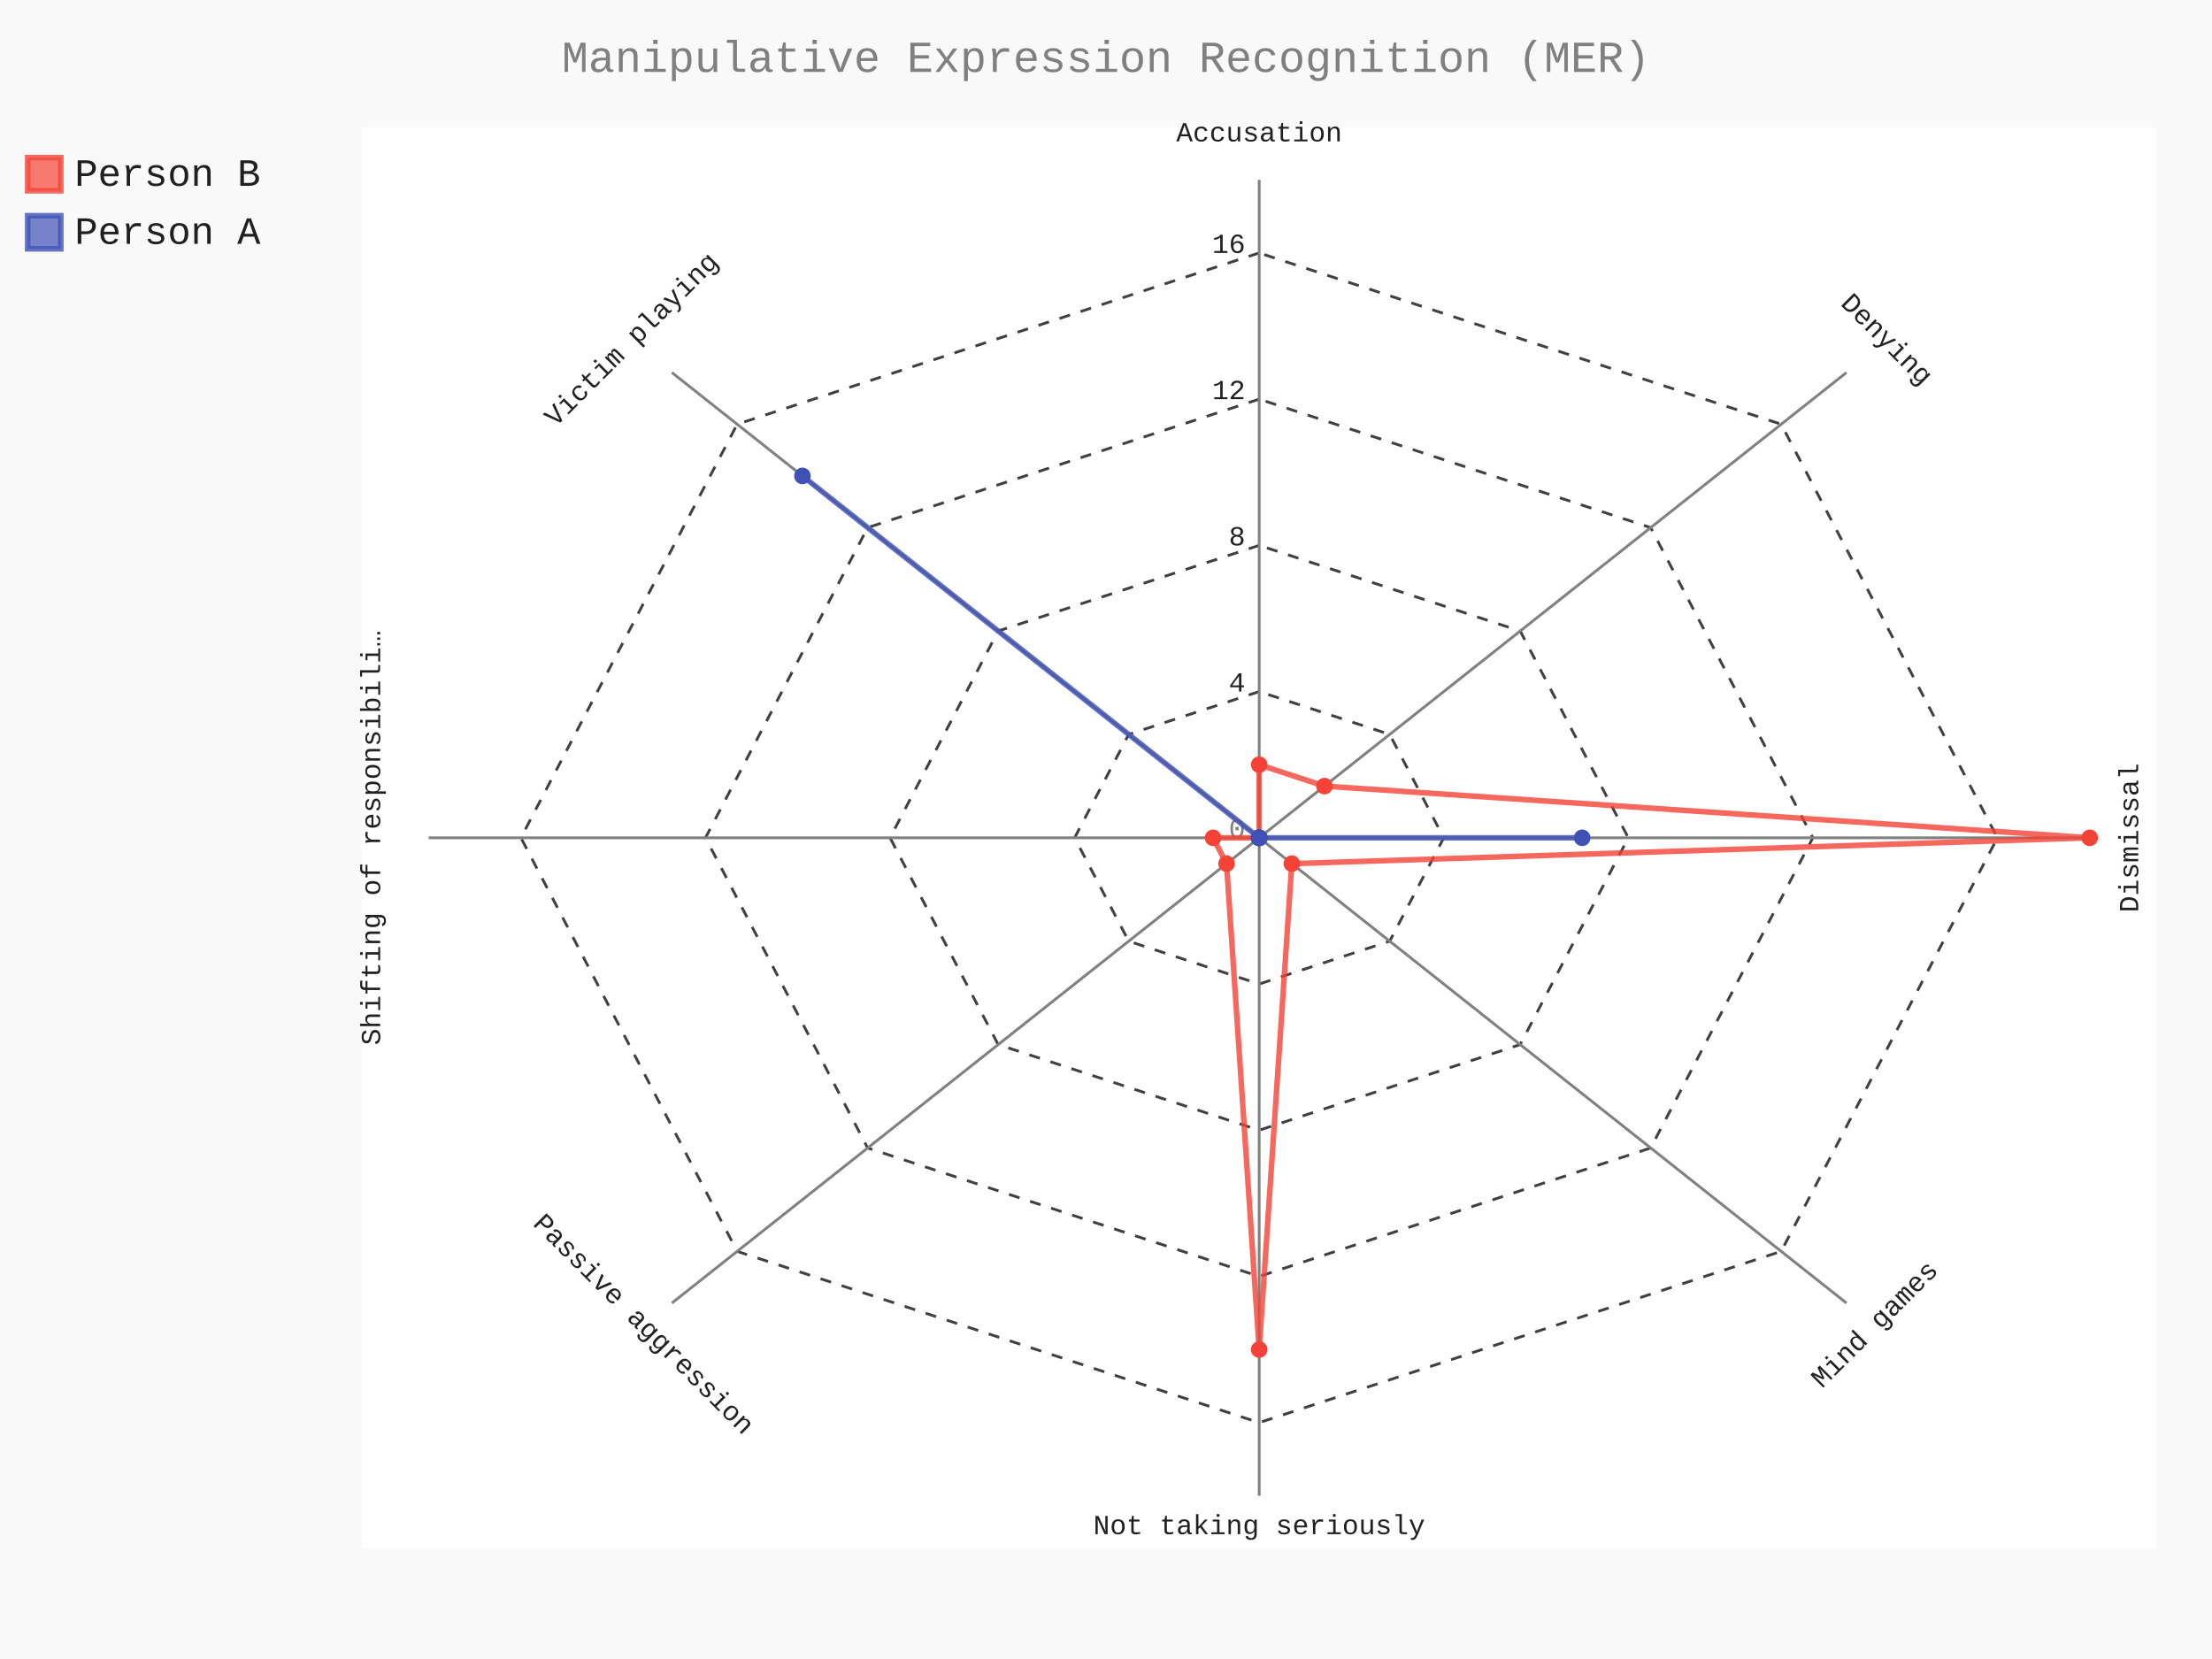
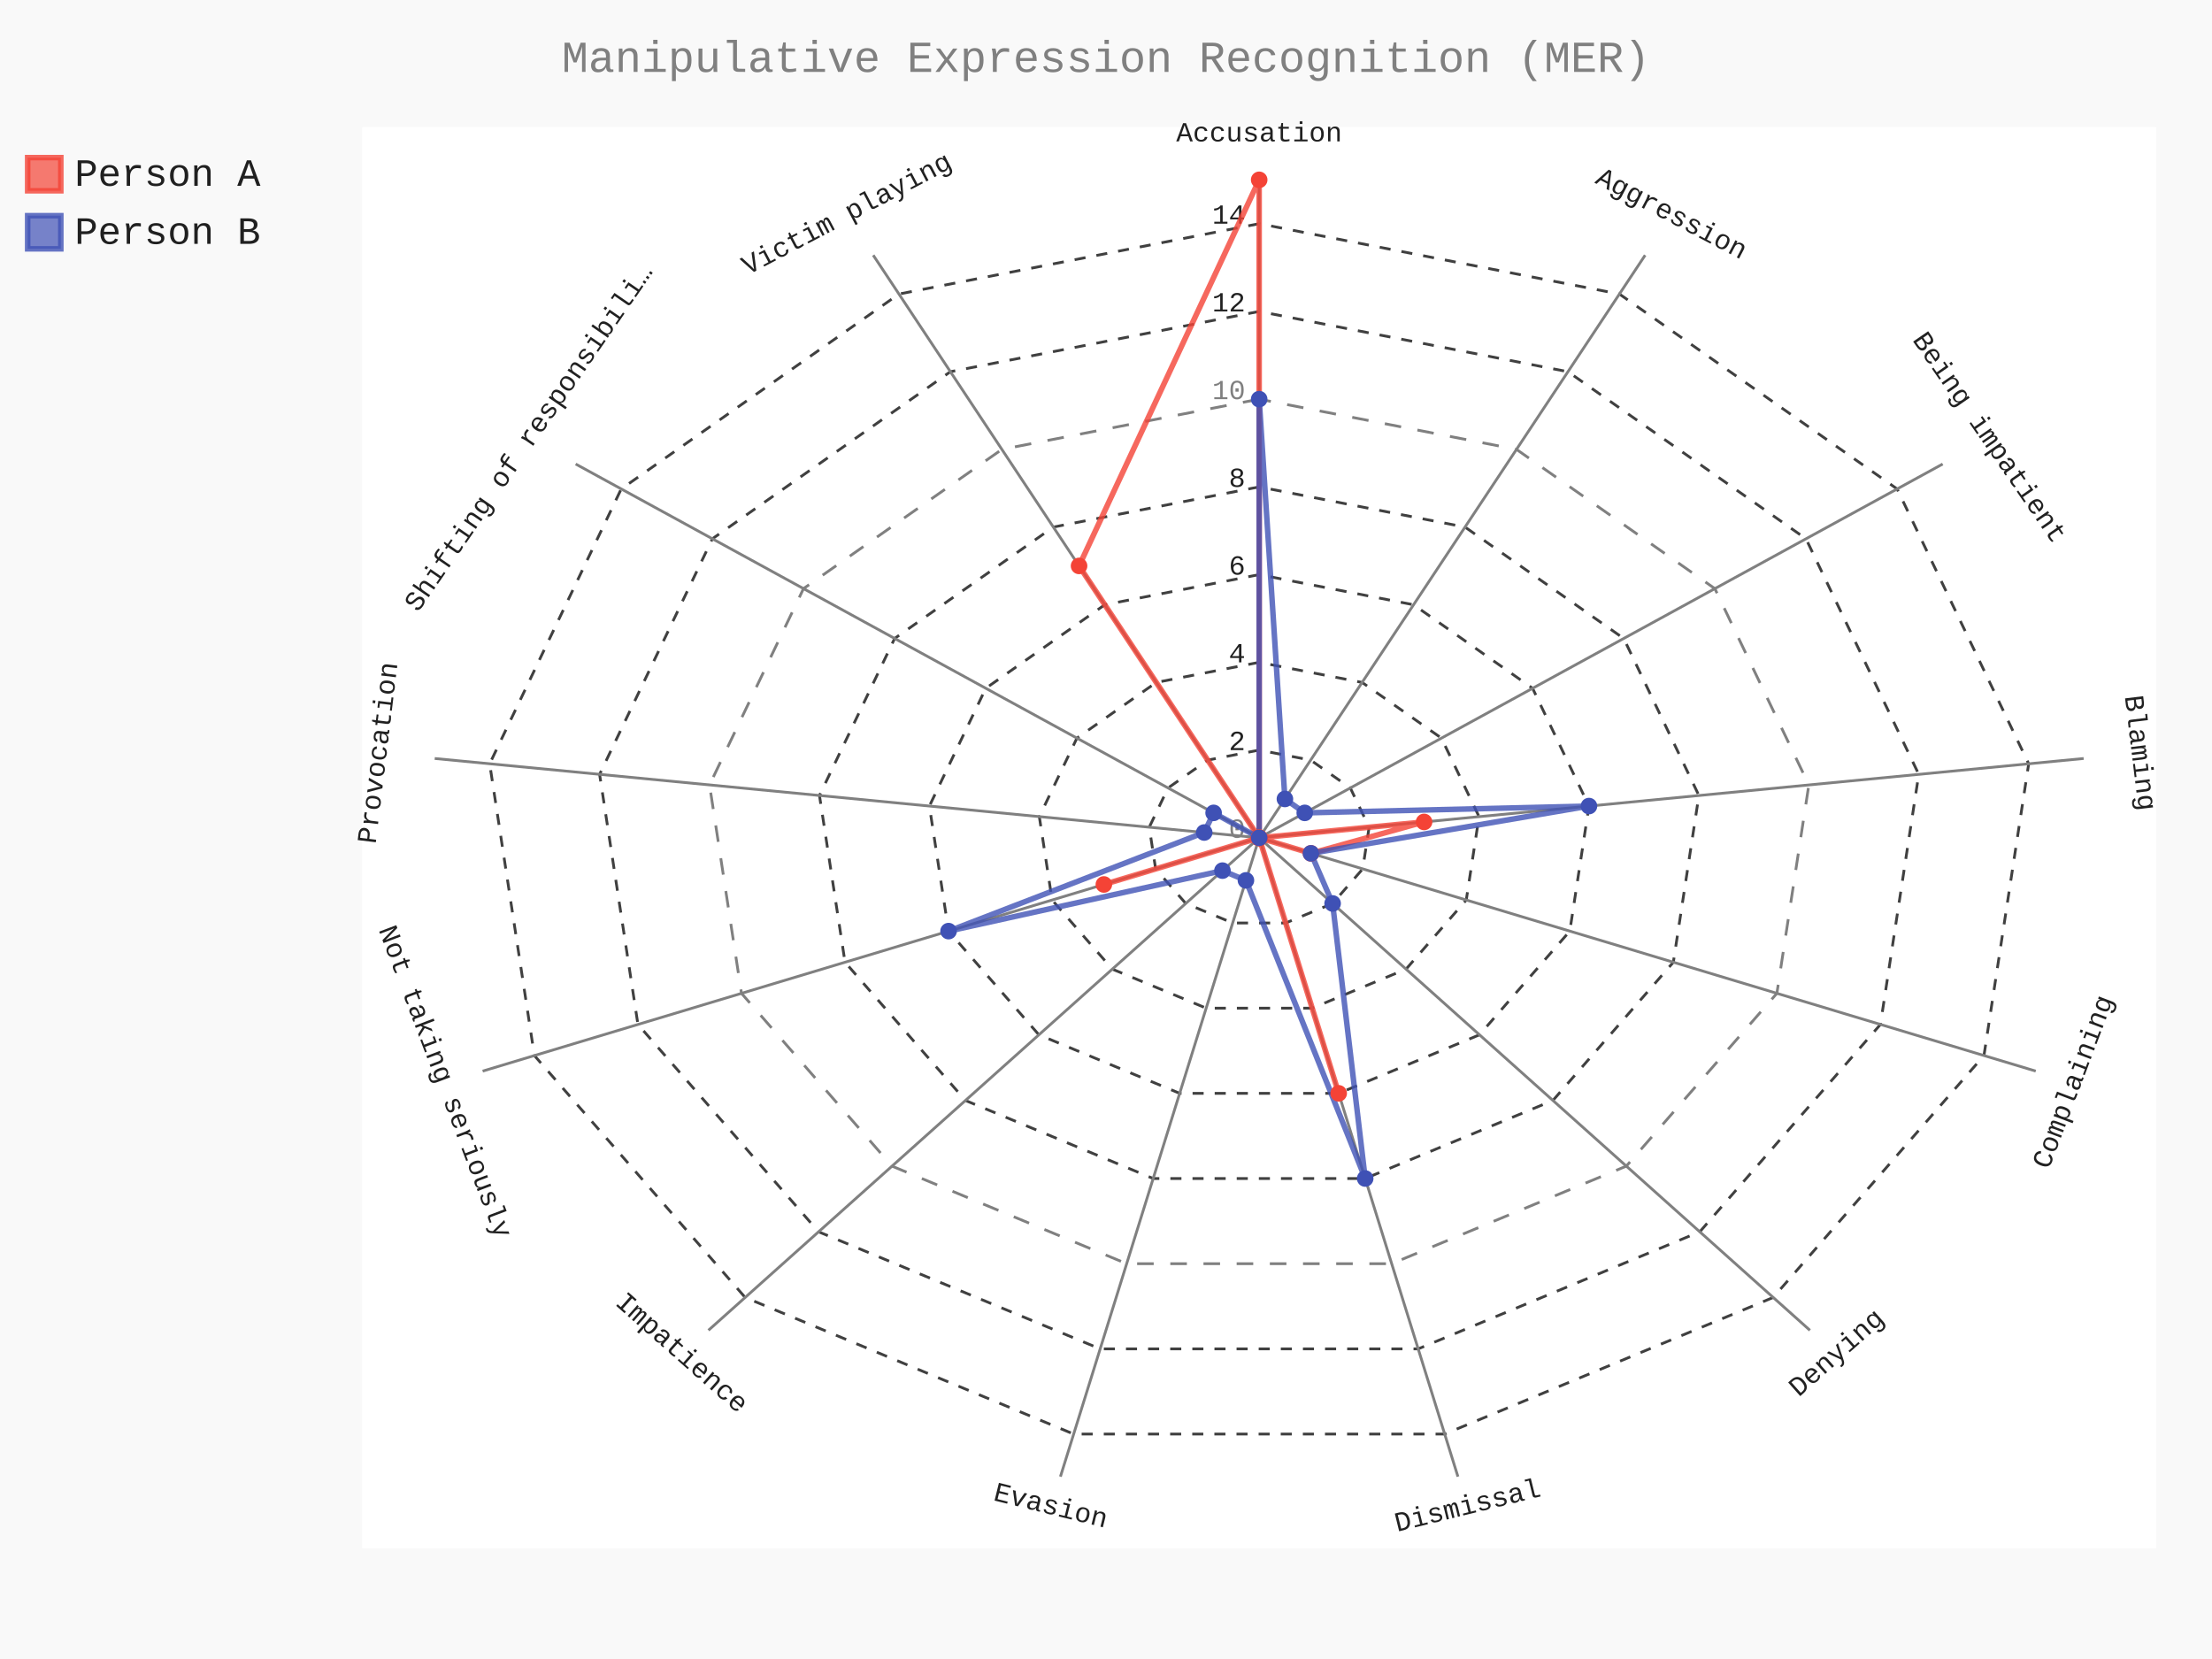
- <svg xmlns="http://www.w3.org/2000/svg" id="chart-f89dfa0d-d005-4cfb-ae1a-8788b0f1e0af" class="pygal-chart" viewBox="0 0 800 600">
+ <svg xmlns="http://www.w3.org/2000/svg" id="chart-f2b8283c-3087-4cf8-a509-25e0adab82b8" class="pygal-chart" viewBox="0 0 800 600">
  <defs>
-     <style type="text/css">#chart-f89dfa0d-d005-4cfb-ae1a-8788b0f1e0af{-webkit-user-select:none;-webkit-font-smoothing:antialiased;font-family:Consolas,"Liberation Mono",Menlo,Courier,monospace}#chart-f89dfa0d-d005-4cfb-ae1a-8788b0f1e0af .title{font-family:Consolas,"Liberation Mono",Menlo,Courier,monospace;font-size:16px}#chart-f89dfa0d-d005-4cfb-ae1a-8788b0f1e0af .legends .legend text{font-family:Consolas,"Liberation Mono",Menlo,Courier,monospace;font-size:14px}#chart-f89dfa0d-d005-4cfb-ae1a-8788b0f1e0af .axis text{font-family:Consolas,"Liberation Mono",Menlo,Courier,monospace;font-size:10px}#chart-f89dfa0d-d005-4cfb-ae1a-8788b0f1e0af .axis text.major{font-family:Consolas,"Liberation Mono",Menlo,Courier,monospace;font-size:10px}#chart-f89dfa0d-d005-4cfb-ae1a-8788b0f1e0af .text-overlay text.value{font-family:Consolas,"Liberation Mono",Menlo,Courier,monospace;font-size:16px}#chart-f89dfa0d-d005-4cfb-ae1a-8788b0f1e0af .text-overlay text.label{font-family:Consolas,"Liberation Mono",Menlo,Courier,monospace;font-size:10px}#chart-f89dfa0d-d005-4cfb-ae1a-8788b0f1e0af .tooltip{font-family:Consolas,"Liberation Mono",Menlo,Courier,monospace;font-size:14px}#chart-f89dfa0d-d005-4cfb-ae1a-8788b0f1e0af text.no_data{font-family:Consolas,"Liberation Mono",Menlo,Courier,monospace;font-size:64px}
- #chart-f89dfa0d-d005-4cfb-ae1a-8788b0f1e0af{background-color:rgba(249,249,249,1)}#chart-f89dfa0d-d005-4cfb-ae1a-8788b0f1e0af path,#chart-f89dfa0d-d005-4cfb-ae1a-8788b0f1e0af line,#chart-f89dfa0d-d005-4cfb-ae1a-8788b0f1e0af rect,#chart-f89dfa0d-d005-4cfb-ae1a-8788b0f1e0af circle{-webkit-transition:150ms;-moz-transition:150ms;transition:150ms}#chart-f89dfa0d-d005-4cfb-ae1a-8788b0f1e0af .graph &gt; .background{fill:rgba(249,249,249,1)}#chart-f89dfa0d-d005-4cfb-ae1a-8788b0f1e0af .plot &gt; .background{fill:rgba(255,255,255,1)}#chart-f89dfa0d-d005-4cfb-ae1a-8788b0f1e0af .graph{fill:rgba(0,0,0,.87)}#chart-f89dfa0d-d005-4cfb-ae1a-8788b0f1e0af text.no_data{fill:rgba(128,128,128,1)}#chart-f89dfa0d-d005-4cfb-ae1a-8788b0f1e0af .title{fill:rgba(128,128,128,1)}#chart-f89dfa0d-d005-4cfb-ae1a-8788b0f1e0af .legends .legend text{fill:rgba(0,0,0,.87)}#chart-f89dfa0d-d005-4cfb-ae1a-8788b0f1e0af .legends .legend:hover text{fill:rgba(128,128,128,1)}#chart-f89dfa0d-d005-4cfb-ae1a-8788b0f1e0af .axis .line{stroke:rgba(128,128,128,1)}#chart-f89dfa0d-d005-4cfb-ae1a-8788b0f1e0af .axis .guide.line{stroke:rgba(0,0,0,.54)}#chart-f89dfa0d-d005-4cfb-ae1a-8788b0f1e0af .axis .major.line{stroke:rgba(0,0,0,.87)}#chart-f89dfa0d-d005-4cfb-ae1a-8788b0f1e0af .axis text.major{fill:rgba(128,128,128,1)}#chart-f89dfa0d-d005-4cfb-ae1a-8788b0f1e0af .axis.y .guides:hover .guide.line,#chart-f89dfa0d-d005-4cfb-ae1a-8788b0f1e0af .line-graph .axis.x .guides:hover .guide.line,#chart-f89dfa0d-d005-4cfb-ae1a-8788b0f1e0af .stackedline-graph .axis.x .guides:hover .guide.line,#chart-f89dfa0d-d005-4cfb-ae1a-8788b0f1e0af .xy-graph .axis.x .guides:hover .guide.line{stroke:rgba(128,128,128,1)}#chart-f89dfa0d-d005-4cfb-ae1a-8788b0f1e0af .axis .guides:hover text{fill:rgba(128,128,128,1)}#chart-f89dfa0d-d005-4cfb-ae1a-8788b0f1e0af .reactive{fill-opacity:.7;stroke-opacity:.8;stroke-width:2}#chart-f89dfa0d-d005-4cfb-ae1a-8788b0f1e0af .ci{stroke:rgba(0,0,0,.87)}#chart-f89dfa0d-d005-4cfb-ae1a-8788b0f1e0af .reactive.active,#chart-f89dfa0d-d005-4cfb-ae1a-8788b0f1e0af .active .reactive{fill-opacity:.8;stroke-opacity:.9;stroke-width:4}#chart-f89dfa0d-d005-4cfb-ae1a-8788b0f1e0af .ci .reactive.active{stroke-width:1.5}#chart-f89dfa0d-d005-4cfb-ae1a-8788b0f1e0af .series text{fill:rgba(128,128,128,1)}#chart-f89dfa0d-d005-4cfb-ae1a-8788b0f1e0af .tooltip rect{fill:rgba(255,255,255,1);stroke:rgba(128,128,128,1);-webkit-transition:opacity 150ms;-moz-transition:opacity 150ms;transition:opacity 150ms}#chart-f89dfa0d-d005-4cfb-ae1a-8788b0f1e0af .tooltip .label{fill:rgba(0,0,0,.87)}#chart-f89dfa0d-d005-4cfb-ae1a-8788b0f1e0af .tooltip .label{fill:rgba(0,0,0,.87)}#chart-f89dfa0d-d005-4cfb-ae1a-8788b0f1e0af .tooltip .legend{font-size:.8em;fill:rgba(0,0,0,.54)}#chart-f89dfa0d-d005-4cfb-ae1a-8788b0f1e0af .tooltip .x_label{font-size:.6em;fill:rgba(128,128,128,1)}#chart-f89dfa0d-d005-4cfb-ae1a-8788b0f1e0af .tooltip .xlink{font-size:.5em;text-decoration:underline}#chart-f89dfa0d-d005-4cfb-ae1a-8788b0f1e0af .tooltip .value{font-size:1.5em}#chart-f89dfa0d-d005-4cfb-ae1a-8788b0f1e0af .bound{font-size:.5em}#chart-f89dfa0d-d005-4cfb-ae1a-8788b0f1e0af .max-value{font-size:.75em;fill:rgba(0,0,0,.54)}#chart-f89dfa0d-d005-4cfb-ae1a-8788b0f1e0af .map-element{fill:rgba(255,255,255,1);stroke:rgba(0,0,0,.54) !important}#chart-f89dfa0d-d005-4cfb-ae1a-8788b0f1e0af .map-element .reactive{fill-opacity:inherit;stroke-opacity:inherit}#chart-f89dfa0d-d005-4cfb-ae1a-8788b0f1e0af .color-0,#chart-f89dfa0d-d005-4cfb-ae1a-8788b0f1e0af .color-0 a:visited{stroke:#F44336;fill:#F44336}#chart-f89dfa0d-d005-4cfb-ae1a-8788b0f1e0af .color-1,#chart-f89dfa0d-d005-4cfb-ae1a-8788b0f1e0af .color-1 a:visited{stroke:#3F51B5;fill:#3F51B5}#chart-f89dfa0d-d005-4cfb-ae1a-8788b0f1e0af .text-overlay .color-0 text{fill:black}#chart-f89dfa0d-d005-4cfb-ae1a-8788b0f1e0af .text-overlay .color-1 text{fill:black}
- #chart-f89dfa0d-d005-4cfb-ae1a-8788b0f1e0af text.no_data{text-anchor:middle}#chart-f89dfa0d-d005-4cfb-ae1a-8788b0f1e0af .guide.line{fill:none}#chart-f89dfa0d-d005-4cfb-ae1a-8788b0f1e0af .centered{text-anchor:middle}#chart-f89dfa0d-d005-4cfb-ae1a-8788b0f1e0af .title{text-anchor:middle}#chart-f89dfa0d-d005-4cfb-ae1a-8788b0f1e0af .legends .legend text{fill-opacity:1}#chart-f89dfa0d-d005-4cfb-ae1a-8788b0f1e0af .axis.x text{text-anchor:middle}#chart-f89dfa0d-d005-4cfb-ae1a-8788b0f1e0af .axis.x:not(.web) text[transform]{text-anchor:start}#chart-f89dfa0d-d005-4cfb-ae1a-8788b0f1e0af .axis.x:not(.web) text[transform].backwards{text-anchor:end}#chart-f89dfa0d-d005-4cfb-ae1a-8788b0f1e0af .axis.y text{text-anchor:end}#chart-f89dfa0d-d005-4cfb-ae1a-8788b0f1e0af .axis.y text[transform].backwards{text-anchor:start}#chart-f89dfa0d-d005-4cfb-ae1a-8788b0f1e0af .axis.y2 text{text-anchor:start}#chart-f89dfa0d-d005-4cfb-ae1a-8788b0f1e0af .axis.y2 text[transform].backwards{text-anchor:end}#chart-f89dfa0d-d005-4cfb-ae1a-8788b0f1e0af .axis .guide.line{stroke-dasharray:4,4;stroke:#404040}#chart-f89dfa0d-d005-4cfb-ae1a-8788b0f1e0af .axis .major.guide.line{stroke-dasharray:6,6;stroke:#808080}#chart-f89dfa0d-d005-4cfb-ae1a-8788b0f1e0af .horizontal .axis.y .guide.line,#chart-f89dfa0d-d005-4cfb-ae1a-8788b0f1e0af .horizontal .axis.y2 .guide.line,#chart-f89dfa0d-d005-4cfb-ae1a-8788b0f1e0af .vertical .axis.x .guide.line{opacity:0}#chart-f89dfa0d-d005-4cfb-ae1a-8788b0f1e0af .horizontal .axis.always_show .guide.line,#chart-f89dfa0d-d005-4cfb-ae1a-8788b0f1e0af .vertical .axis.always_show .guide.line{opacity:1 !important}#chart-f89dfa0d-d005-4cfb-ae1a-8788b0f1e0af .axis.y .guides:hover .guide.line,#chart-f89dfa0d-d005-4cfb-ae1a-8788b0f1e0af .axis.y2 .guides:hover .guide.line,#chart-f89dfa0d-d005-4cfb-ae1a-8788b0f1e0af .axis.x .guides:hover .guide.line{opacity:1}#chart-f89dfa0d-d005-4cfb-ae1a-8788b0f1e0af .axis .guides:hover text{opacity:1}#chart-f89dfa0d-d005-4cfb-ae1a-8788b0f1e0af .nofill{fill:none}#chart-f89dfa0d-d005-4cfb-ae1a-8788b0f1e0af .subtle-fill{fill-opacity:.2}#chart-f89dfa0d-d005-4cfb-ae1a-8788b0f1e0af .dot{stroke-width:1px;fill-opacity:1;stroke-opacity:1}#chart-f89dfa0d-d005-4cfb-ae1a-8788b0f1e0af .dot.active{stroke-width:5px}#chart-f89dfa0d-d005-4cfb-ae1a-8788b0f1e0af .dot.negative{fill:transparent}#chart-f89dfa0d-d005-4cfb-ae1a-8788b0f1e0af text,#chart-f89dfa0d-d005-4cfb-ae1a-8788b0f1e0af tspan{stroke:none !important}#chart-f89dfa0d-d005-4cfb-ae1a-8788b0f1e0af .series text.active{opacity:1}#chart-f89dfa0d-d005-4cfb-ae1a-8788b0f1e0af .tooltip rect{fill-opacity:.95;stroke-width:.5}#chart-f89dfa0d-d005-4cfb-ae1a-8788b0f1e0af .tooltip text{fill-opacity:1}#chart-f89dfa0d-d005-4cfb-ae1a-8788b0f1e0af .showable{visibility:hidden}#chart-f89dfa0d-d005-4cfb-ae1a-8788b0f1e0af .showable.shown{visibility:visible}#chart-f89dfa0d-d005-4cfb-ae1a-8788b0f1e0af .gauge-background{fill:rgba(229,229,229,1);stroke:none}#chart-f89dfa0d-d005-4cfb-ae1a-8788b0f1e0af .bg-lines{stroke:rgba(249,249,249,1);stroke-width:2px}</style>
+     <style type="text/css">#chart-f2b8283c-3087-4cf8-a509-25e0adab82b8{-webkit-user-select:none;-webkit-font-smoothing:antialiased;font-family:Consolas,"Liberation Mono",Menlo,Courier,monospace}#chart-f2b8283c-3087-4cf8-a509-25e0adab82b8 .title{font-family:Consolas,"Liberation Mono",Menlo,Courier,monospace;font-size:16px}#chart-f2b8283c-3087-4cf8-a509-25e0adab82b8 .legends .legend text{font-family:Consolas,"Liberation Mono",Menlo,Courier,monospace;font-size:14px}#chart-f2b8283c-3087-4cf8-a509-25e0adab82b8 .axis text{font-family:Consolas,"Liberation Mono",Menlo,Courier,monospace;font-size:10px}#chart-f2b8283c-3087-4cf8-a509-25e0adab82b8 .axis text.major{font-family:Consolas,"Liberation Mono",Menlo,Courier,monospace;font-size:10px}#chart-f2b8283c-3087-4cf8-a509-25e0adab82b8 .text-overlay text.value{font-family:Consolas,"Liberation Mono",Menlo,Courier,monospace;font-size:16px}#chart-f2b8283c-3087-4cf8-a509-25e0adab82b8 .text-overlay text.label{font-family:Consolas,"Liberation Mono",Menlo,Courier,monospace;font-size:10px}#chart-f2b8283c-3087-4cf8-a509-25e0adab82b8 .tooltip{font-family:Consolas,"Liberation Mono",Menlo,Courier,monospace;font-size:14px}#chart-f2b8283c-3087-4cf8-a509-25e0adab82b8 text.no_data{font-family:Consolas,"Liberation Mono",Menlo,Courier,monospace;font-size:64px}
+ #chart-f2b8283c-3087-4cf8-a509-25e0adab82b8{background-color:rgba(249,249,249,1)}#chart-f2b8283c-3087-4cf8-a509-25e0adab82b8 path,#chart-f2b8283c-3087-4cf8-a509-25e0adab82b8 line,#chart-f2b8283c-3087-4cf8-a509-25e0adab82b8 rect,#chart-f2b8283c-3087-4cf8-a509-25e0adab82b8 circle{-webkit-transition:150ms;-moz-transition:150ms;transition:150ms}#chart-f2b8283c-3087-4cf8-a509-25e0adab82b8 .graph &gt; .background{fill:rgba(249,249,249,1)}#chart-f2b8283c-3087-4cf8-a509-25e0adab82b8 .plot &gt; .background{fill:rgba(255,255,255,1)}#chart-f2b8283c-3087-4cf8-a509-25e0adab82b8 .graph{fill:rgba(0,0,0,.87)}#chart-f2b8283c-3087-4cf8-a509-25e0adab82b8 text.no_data{fill:rgba(128,128,128,1)}#chart-f2b8283c-3087-4cf8-a509-25e0adab82b8 .title{fill:rgba(128,128,128,1)}#chart-f2b8283c-3087-4cf8-a509-25e0adab82b8 .legends .legend text{fill:rgba(0,0,0,.87)}#chart-f2b8283c-3087-4cf8-a509-25e0adab82b8 .legends .legend:hover text{fill:rgba(128,128,128,1)}#chart-f2b8283c-3087-4cf8-a509-25e0adab82b8 .axis .line{stroke:rgba(128,128,128,1)}#chart-f2b8283c-3087-4cf8-a509-25e0adab82b8 .axis .guide.line{stroke:rgba(0,0,0,.54)}#chart-f2b8283c-3087-4cf8-a509-25e0adab82b8 .axis .major.line{stroke:rgba(0,0,0,.87)}#chart-f2b8283c-3087-4cf8-a509-25e0adab82b8 .axis text.major{fill:rgba(128,128,128,1)}#chart-f2b8283c-3087-4cf8-a509-25e0adab82b8 .axis.y .guides:hover .guide.line,#chart-f2b8283c-3087-4cf8-a509-25e0adab82b8 .line-graph .axis.x .guides:hover .guide.line,#chart-f2b8283c-3087-4cf8-a509-25e0adab82b8 .stackedline-graph .axis.x .guides:hover .guide.line,#chart-f2b8283c-3087-4cf8-a509-25e0adab82b8 .xy-graph .axis.x .guides:hover .guide.line{stroke:rgba(128,128,128,1)}#chart-f2b8283c-3087-4cf8-a509-25e0adab82b8 .axis .guides:hover text{fill:rgba(128,128,128,1)}#chart-f2b8283c-3087-4cf8-a509-25e0adab82b8 .reactive{fill-opacity:.7;stroke-opacity:.8;stroke-width:2}#chart-f2b8283c-3087-4cf8-a509-25e0adab82b8 .ci{stroke:rgba(0,0,0,.87)}#chart-f2b8283c-3087-4cf8-a509-25e0adab82b8 .reactive.active,#chart-f2b8283c-3087-4cf8-a509-25e0adab82b8 .active .reactive{fill-opacity:.8;stroke-opacity:.9;stroke-width:4}#chart-f2b8283c-3087-4cf8-a509-25e0adab82b8 .ci .reactive.active{stroke-width:1.5}#chart-f2b8283c-3087-4cf8-a509-25e0adab82b8 .series text{fill:rgba(128,128,128,1)}#chart-f2b8283c-3087-4cf8-a509-25e0adab82b8 .tooltip rect{fill:rgba(255,255,255,1);stroke:rgba(128,128,128,1);-webkit-transition:opacity 150ms;-moz-transition:opacity 150ms;transition:opacity 150ms}#chart-f2b8283c-3087-4cf8-a509-25e0adab82b8 .tooltip .label{fill:rgba(0,0,0,.87)}#chart-f2b8283c-3087-4cf8-a509-25e0adab82b8 .tooltip .label{fill:rgba(0,0,0,.87)}#chart-f2b8283c-3087-4cf8-a509-25e0adab82b8 .tooltip .legend{font-size:.8em;fill:rgba(0,0,0,.54)}#chart-f2b8283c-3087-4cf8-a509-25e0adab82b8 .tooltip .x_label{font-size:.6em;fill:rgba(128,128,128,1)}#chart-f2b8283c-3087-4cf8-a509-25e0adab82b8 .tooltip .xlink{font-size:.5em;text-decoration:underline}#chart-f2b8283c-3087-4cf8-a509-25e0adab82b8 .tooltip .value{font-size:1.5em}#chart-f2b8283c-3087-4cf8-a509-25e0adab82b8 .bound{font-size:.5em}#chart-f2b8283c-3087-4cf8-a509-25e0adab82b8 .max-value{font-size:.75em;fill:rgba(0,0,0,.54)}#chart-f2b8283c-3087-4cf8-a509-25e0adab82b8 .map-element{fill:rgba(255,255,255,1);stroke:rgba(0,0,0,.54) !important}#chart-f2b8283c-3087-4cf8-a509-25e0adab82b8 .map-element .reactive{fill-opacity:inherit;stroke-opacity:inherit}#chart-f2b8283c-3087-4cf8-a509-25e0adab82b8 .color-0,#chart-f2b8283c-3087-4cf8-a509-25e0adab82b8 .color-0 a:visited{stroke:#F44336;fill:#F44336}#chart-f2b8283c-3087-4cf8-a509-25e0adab82b8 .color-1,#chart-f2b8283c-3087-4cf8-a509-25e0adab82b8 .color-1 a:visited{stroke:#3F51B5;fill:#3F51B5}#chart-f2b8283c-3087-4cf8-a509-25e0adab82b8 .text-overlay .color-0 text{fill:black}#chart-f2b8283c-3087-4cf8-a509-25e0adab82b8 .text-overlay .color-1 text{fill:black}
+ #chart-f2b8283c-3087-4cf8-a509-25e0adab82b8 text.no_data{text-anchor:middle}#chart-f2b8283c-3087-4cf8-a509-25e0adab82b8 .guide.line{fill:none}#chart-f2b8283c-3087-4cf8-a509-25e0adab82b8 .centered{text-anchor:middle}#chart-f2b8283c-3087-4cf8-a509-25e0adab82b8 .title{text-anchor:middle}#chart-f2b8283c-3087-4cf8-a509-25e0adab82b8 .legends .legend text{fill-opacity:1}#chart-f2b8283c-3087-4cf8-a509-25e0adab82b8 .axis.x text{text-anchor:middle}#chart-f2b8283c-3087-4cf8-a509-25e0adab82b8 .axis.x:not(.web) text[transform]{text-anchor:start}#chart-f2b8283c-3087-4cf8-a509-25e0adab82b8 .axis.x:not(.web) text[transform].backwards{text-anchor:end}#chart-f2b8283c-3087-4cf8-a509-25e0adab82b8 .axis.y text{text-anchor:end}#chart-f2b8283c-3087-4cf8-a509-25e0adab82b8 .axis.y text[transform].backwards{text-anchor:start}#chart-f2b8283c-3087-4cf8-a509-25e0adab82b8 .axis.y2 text{text-anchor:start}#chart-f2b8283c-3087-4cf8-a509-25e0adab82b8 .axis.y2 text[transform].backwards{text-anchor:end}#chart-f2b8283c-3087-4cf8-a509-25e0adab82b8 .axis .guide.line{stroke-dasharray:4,4;stroke:#404040}#chart-f2b8283c-3087-4cf8-a509-25e0adab82b8 .axis .major.guide.line{stroke-dasharray:6,6;stroke:#808080}#chart-f2b8283c-3087-4cf8-a509-25e0adab82b8 .horizontal .axis.y .guide.line,#chart-f2b8283c-3087-4cf8-a509-25e0adab82b8 .horizontal .axis.y2 .guide.line,#chart-f2b8283c-3087-4cf8-a509-25e0adab82b8 .vertical .axis.x .guide.line{opacity:0}#chart-f2b8283c-3087-4cf8-a509-25e0adab82b8 .horizontal .axis.always_show .guide.line,#chart-f2b8283c-3087-4cf8-a509-25e0adab82b8 .vertical .axis.always_show .guide.line{opacity:1 !important}#chart-f2b8283c-3087-4cf8-a509-25e0adab82b8 .axis.y .guides:hover .guide.line,#chart-f2b8283c-3087-4cf8-a509-25e0adab82b8 .axis.y2 .guides:hover .guide.line,#chart-f2b8283c-3087-4cf8-a509-25e0adab82b8 .axis.x .guides:hover .guide.line{opacity:1}#chart-f2b8283c-3087-4cf8-a509-25e0adab82b8 .axis .guides:hover text{opacity:1}#chart-f2b8283c-3087-4cf8-a509-25e0adab82b8 .nofill{fill:none}#chart-f2b8283c-3087-4cf8-a509-25e0adab82b8 .subtle-fill{fill-opacity:.2}#chart-f2b8283c-3087-4cf8-a509-25e0adab82b8 .dot{stroke-width:1px;fill-opacity:1;stroke-opacity:1}#chart-f2b8283c-3087-4cf8-a509-25e0adab82b8 .dot.active{stroke-width:5px}#chart-f2b8283c-3087-4cf8-a509-25e0adab82b8 .dot.negative{fill:transparent}#chart-f2b8283c-3087-4cf8-a509-25e0adab82b8 text,#chart-f2b8283c-3087-4cf8-a509-25e0adab82b8 tspan{stroke:none !important}#chart-f2b8283c-3087-4cf8-a509-25e0adab82b8 .series text.active{opacity:1}#chart-f2b8283c-3087-4cf8-a509-25e0adab82b8 .tooltip rect{fill-opacity:.95;stroke-width:.5}#chart-f2b8283c-3087-4cf8-a509-25e0adab82b8 .tooltip text{fill-opacity:1}#chart-f2b8283c-3087-4cf8-a509-25e0adab82b8 .showable{visibility:hidden}#chart-f2b8283c-3087-4cf8-a509-25e0adab82b8 .showable.shown{visibility:visible}#chart-f2b8283c-3087-4cf8-a509-25e0adab82b8 .gauge-background{fill:rgba(229,229,229,1);stroke:none}#chart-f2b8283c-3087-4cf8-a509-25e0adab82b8 .bg-lines{stroke:rgba(249,249,249,1);stroke-width:2px}</style>
  </defs>
  <g class="graph radar-graph vertical">
    <rect x="0" y="0" width="800" height="600" class="background" />
    <g transform="translate(131, 46)" class="plot">
      <rect x="0" y="0" width="648.8" height="514" class="background" />
      <g class="axis y web">
        <g class="guides">
-           <path d="M324.4 45.477 L135.605 107.431 57.404 257 135.605 406.569 324.4 468.523 513.195 406.569 591.396 257 513.195 107.431 324.4 45.477 Z" class="guide line" />
-           <text x="319.4" y="45.477" class="">16</text>
-         </g>
-         <g class="guides">
-           <path d="M324.4 98.358 L182.804 144.823 124.153 257 182.804 369.177 324.4 415.642 465.996 369.177 524.647 257 465.996 144.823 324.4 98.358 Z" class="guide line" />
-           <text x="319.4" y="98.358" class="">12</text>
-         </g>
-         <g class="guides">
-           <path d="M324.4 151.239 L230.003 182.215 190.902 257 230.003 331.785 324.4 362.761 418.797 331.785 457.898 257 418.797 182.215 324.4 151.239 Z" class="guide line" />
-           <text x="319.4" y="151.239" class="">8</text>
-         </g>
-         <g class="guides">
-           <path d="M324.4 204.119 L277.201 219.608 257.651 257 277.201 294.392 324.4 309.881 371.599 294.392 391.149 257 371.599 219.608 324.4 204.119 Z" class="guide line" />
-           <text x="319.4" y="204.119" class="">4</text>
-         </g>
-         <g class="guides">
-           <path d="M324.4 257 L324.4 257 324.4 257 324.4 257 324.4 257 324.4 257 324.4 257 324.4 257 324.4 257 Z" class="major guide line" />
+           <path d="M324.4 34.901 L194.117 60.341 93.68 130.834 46.098 230.229 62.272 335.757 138.496 423.243 257.309 472.645 391.491 472.645 510.304 423.243 586.528 335.757 602.702 230.229 555.12 130.834 454.683 60.341 324.4 34.901 Z" class="guide line" />
+           <text x="319.4" y="34.901" class="">14</text>
+         </g>
+         <g class="guides">
+           <path d="M324.4 66.63 L212.729 88.435 126.64 148.857 85.856 234.053 99.719 324.506 165.054 399.494 266.893 441.839 381.907 441.839 483.746 399.494 549.081 324.506 562.944 234.053 522.16 148.857 436.071 88.435 324.4 66.63 Z" class="guide line" />
+           <text x="319.4" y="66.63" class="">12</text>
+         </g>
+         <g class="guides">
+           <path d="M324.4 98.358 L231.341 116.53 159.6 166.881 125.613 237.878 137.166 313.255 191.612 375.745 276.478 411.032 372.322 411.032 457.188 375.745 511.634 313.255 523.187 237.878 489.2 166.881 417.459 116.53 324.4 98.358 Z" class="major guide line" />
+           <text x="319.4" y="98.358" class="major">10</text>
+         </g>
+         <g class="guides">
+           <path d="M324.4 130.086 L249.952 144.624 192.56 184.905 165.37 241.702 174.613 302.004 218.169 351.996 286.062 380.226 362.738 380.226 430.631 351.996 474.187 302.004 483.43 241.702 456.24 184.905 398.848 144.624 324.4 130.086 Z" class="guide line" />
+           <text x="319.4" y="130.086" class="">8</text>
+         </g>
+         <g class="guides">
+           <path d="M324.4 161.815 L268.564 172.718 225.52 202.929 205.128 245.527 212.06 290.753 244.727 328.247 295.647 349.419 353.153 349.419 404.073 328.247 436.74 290.753 443.672 245.527 423.28 202.929 380.236 172.718 324.4 161.815 Z" class="guide line" />
+           <text x="319.4" y="161.815" class="">6</text>
+         </g>
+         <g class="guides">
+           <path d="M324.4 193.543 L287.176 200.812 258.48 220.952 244.885 249.351 249.506 279.502 271.285 304.498 305.231 318.613 343.569 318.613 377.515 304.498 399.294 279.502 403.915 249.351 390.32 220.952 361.624 200.812 324.4 193.543 Z" class="guide line" />
+           <text x="319.4" y="193.543" class="">4</text>
+         </g>
+         <g class="guides">
+           <path d="M324.4 225.272 L305.788 228.906 291.44 238.976 284.643 253.176 286.953 268.251 297.842 280.749 314.816 287.806 333.984 287.806 350.958 280.749 361.847 268.251 364.157 253.176 357.36 238.976 343.012 228.906 324.4 225.272 Z" class="guide line" />
+           <text x="319.4" y="225.272" class="">2</text>
+         </g>
+         <g class="guides">
+           <path d="M324.4 257 L324.4 257 324.4 257 324.4 257 324.4 257 324.4 257 324.4 257 324.4 257 324.4 257 324.4 257 324.4 257 324.4 257 324.4 257 324.4 257 Z" class="major guide line" />
          <text x="319.4" y="257.0" class="major">0</text>
        </g>
      </g>
      <g class="axis x web">
        <g class="guides">
          <path d="M324.4 257 L324.4 19.037" class="line" />
          <text x="324.4" y="5.14" class="" transform="rotate(0 324.4 5.14)">Accusation</text>
        </g>
        <g class="guides">
-           <path d="M324.4 257 L112.006 88.735" class="line" />
-           <text x="99.602" y="78.908" class="" transform="rotate(-45 99.60227 78.90809)">Victim playing</text>
-         </g>
-         <g class="guides">
-           <path d="M324.4 257 L24.03 257" class="line" />
-           <text x="6.488" y="257.0" class="" transform="rotate(-90 6.488 257)">Shifting of responsibili…</text>
-         </g>
-         <g class="guides">
-           <path d="M324.4 257 L112.006 425.265" class="line" />
-           <text x="99.602" y="435.092" class="" transform="rotate(-315 99.60227 435.0919)">Passive aggression</text>
-         </g>
-         <g class="guides">
-           <path d="M324.4 257 L324.4 494.963" class="line" />
-           <text x="324.4" y="508.86" class="" transform="rotate(-360 324.4 508.86)">Not taking seriously</text>
-         </g>
-         <g class="guides">
-           <path d="M324.4 257 L536.794 425.265" class="line" />
-           <text x="549.198" y="435.092" class="" transform="rotate(-405 549.1977 435.0919)">Mind games</text>
-         </g>
-         <g class="guides">
-           <path d="M324.4 257 L624.77 257" class="line" />
-           <text x="642.312" y="257" class="" transform="rotate(-450 642.312 257)">Dismissal</text>
-         </g>
-         <g class="guides">
-           <path d="M324.4 257 L536.794 88.735" class="line" />
-           <text x="549.198" y="78.908" class="" transform="rotate(-315 549.1977 78.90809)">Denying</text>
+           <path d="M324.4 257 L184.811 46.294" class="line" />
+           <text x="176.659" y="33.989" class="" transform="rotate(-27.69231 176.6589 33.98904)">Victim playing</text>
+         </g>
+         <g class="guides">
+           <path d="M324.4 257 L77.2 121.822" class="line" />
+           <text x="62.764" y="113.927" class="" transform="rotate(-55.38461 62.76355 113.9272)">Shifting of responsibili…</text>
+         </g>
+         <g class="guides">
+           <path d="M324.4 257 L26.22 228.317" class="line" />
+           <text x="8.806" y="226.642" class="" transform="rotate(-83.07692 8.805936 226.6416)">Provocation</text>
+         </g>
+         <g class="guides">
+           <path d="M324.4 257 L43.549 341.383" class="line" />
+           <text x="27.147" y="346.311" class="" transform="rotate(-290.7692 27.14712 346.3108)">Not taking seriously</text>
+         </g>
+         <g class="guides">
+           <path d="M324.4 257 L125.218 435.118" class="line" />
+           <text x="113.585" y="445.52" class="" transform="rotate(-318.4615 113.5853 445.5199)">Impatience</text>
+         </g>
+         <g class="guides">
+           <path d="M324.4 257 L252.517 488.048" class="line" />
+           <text x="248.319" y="501.541" class="" transform="rotate(-346.1538 248.3187 501.5414)">Evasion</text>
+         </g>
+         <g class="guides">
+           <path d="M324.4 257 L396.283 488.048" class="line" />
+           <text x="400.481" y="501.541" class="" transform="rotate(-373.8462 400.4813 501.5414)">Dismissal</text>
+         </g>
+         <g class="guides">
+           <path d="M324.4 257 L523.582 435.118" class="line" />
+           <text x="535.215" y="445.52" class="" transform="rotate(-401.5385 535.2147 445.5199)">Denying</text>
+         </g>
+         <g class="guides">
+           <path d="M324.4 257 L605.251 341.383" class="line" />
+           <text x="621.653" y="346.311" class="" transform="rotate(-429.2308 621.6529 346.3108)">Complaining</text>
+         </g>
+         <g class="guides">
+           <path d="M324.4 257 L622.58 228.317" class="line" />
+           <text x="639.994" y="226.642" class="" transform="rotate(-276.9231 639.9941 226.6416)">Blaming</text>
+         </g>
+         <g class="guides">
+           <path d="M324.4 257 L571.6 121.822" class="line" />
+           <text x="586.036" y="113.927" class="" transform="rotate(-304.6154 586.0364 113.9272)">Being impatient</text>
+         </g>
+         <g class="guides">
+           <path d="M324.4 257 L463.989 46.294" class="line" />
+           <text x="472.141" y="33.989" class="" transform="rotate(-332.3077 472.1411 33.98904)">Aggression</text>
        </g>
      </g>
      <g class="series serie-0 color-0">
-         <path d="M324.4 230.56 L324.4 257 307.713 257 312.6 266.348 324.4 442.082 336.2 266.348 624.77 257 347.999 238.304 Z" class="line reactive nofill" />
+         <path d="M324.4 19.037 L259.258 158.671 324.4 257 324.4 257 268.23 273.877 324.4 257 324.4 257 353.153 349.419 324.4 257 343.123 262.626 384.036 251.263 324.4 257 324.4 257 Z" class="line reactive nofill" />
      </g>
      <g class="series serie-1 color-1">
-         <path d="M324.4 257 L159.205 126.127 324.4 257 324.4 257 324.4 257 324.4 257 441.211 257 324.4 257 Z" class="line reactive nofill" />
+         <path d="M324.4 98.358 L324.4 257 307.92 247.988 304.521 255.088 212.06 290.753 311.121 268.875 319.608 272.403 362.738 380.226 350.958 280.749 343.123 262.626 443.672 245.527 340.88 247.988 333.706 242.953 Z" class="line reactive nofill" />
      </g>
    </g>
    <g class="titles">
      <text x="400.0" y="26" class="title plot_title">Manipulative Expression Recognition (MER)</text>
    </g>
    <g transform="translate(131, 46)" class="plot overlay">
      <g class="series serie-0 color-0">
        <g class="dots">
-           <circle cx="324.4" cy="230.56" r="2.5" class="dot reactive tooltip-trigger" />
-         </g>
-         <g class="dots">
-           <circle cx="324.4" cy="257.0" r="2.5" class="dot reactive tooltip-trigger" />
-         </g>
-         <g class="dots">
-           <circle cx="307.713" cy="257.0" r="2.5" class="dot reactive tooltip-trigger" />
-         </g>
-         <g class="dots">
-           <circle cx="312.6" cy="266.348" r="2.5" class="dot reactive tooltip-trigger" />
-         </g>
-         <g class="dots">
-           <circle cx="324.4" cy="442.082" r="2.5" class="dot reactive tooltip-trigger" />
-         </g>
-         <g class="dots">
-           <circle cx="336.2" cy="266.348" r="2.5" class="dot reactive tooltip-trigger" />
-         </g>
-         <g class="dots">
-           <circle cx="624.77" cy="257" r="2.5" class="dot reactive tooltip-trigger" />
-         </g>
-         <g class="dots">
-           <circle cx="347.999" cy="238.304" r="2.5" class="dot reactive tooltip-trigger" />
+           <circle cx="324.4" cy="19.037" r="2.5" class="dot reactive tooltip-trigger" />
+         </g>
+         <g class="dots">
+           <circle cx="259.258" cy="158.671" r="2.5" class="dot reactive tooltip-trigger" />
+         </g>
+         <g class="dots">
+           <circle cx="324.4" cy="257.0" r="2.5" class="dot reactive tooltip-trigger" />
+         </g>
+         <g class="dots">
+           <circle cx="324.4" cy="257.0" r="2.5" class="dot reactive tooltip-trigger" />
+         </g>
+         <g class="dots">
+           <circle cx="268.23" cy="273.877" r="2.5" class="dot reactive tooltip-trigger" />
+         </g>
+         <g class="dots">
+           <circle cx="324.4" cy="257.0" r="2.5" class="dot reactive tooltip-trigger" />
+         </g>
+         <g class="dots">
+           <circle cx="324.4" cy="257.0" r="2.5" class="dot reactive tooltip-trigger" />
+         </g>
+         <g class="dots">
+           <circle cx="353.153" cy="349.419" r="2.5" class="dot reactive tooltip-trigger" />
+         </g>
+         <g class="dots">
+           <circle cx="324.4" cy="257.0" r="2.5" class="dot reactive tooltip-trigger" />
+         </g>
+         <g class="dots">
+           <circle cx="343.123" cy="262.626" r="2.5" class="dot reactive tooltip-trigger" />
+         </g>
+         <g class="dots">
+           <circle cx="384.036" cy="251.263" r="2.5" class="dot reactive tooltip-trigger" />
+         </g>
+         <g class="dots">
+           <circle cx="324.4" cy="257.0" r="2.5" class="dot reactive tooltip-trigger" />
+         </g>
+         <g class="dots">
+           <circle cx="324.4" cy="257.0" r="2.5" class="dot reactive tooltip-trigger" />
        </g>
      </g>
      <g class="series serie-1 color-1">
        <g class="dots">
-           <circle cx="324.4" cy="257.0" r="2.5" class="dot reactive tooltip-trigger" />
-         </g>
-         <g class="dots">
-           <circle cx="159.205" cy="126.127" r="2.5" class="dot reactive tooltip-trigger" />
-         </g>
-         <g class="dots">
-           <circle cx="324.4" cy="257.0" r="2.5" class="dot reactive tooltip-trigger" />
-         </g>
-         <g class="dots">
-           <circle cx="324.4" cy="257.0" r="2.5" class="dot reactive tooltip-trigger" />
-         </g>
-         <g class="dots">
-           <circle cx="324.4" cy="257.0" r="2.5" class="dot reactive tooltip-trigger" />
-         </g>
-         <g class="dots">
-           <circle cx="324.4" cy="257.0" r="2.5" class="dot reactive tooltip-trigger" />
-         </g>
-         <g class="dots">
-           <circle cx="441.211" cy="257.0" r="2.5" class="dot reactive tooltip-trigger" />
-         </g>
-         <g class="dots">
-           <circle cx="324.4" cy="257.0" r="2.5" class="dot reactive tooltip-trigger" />
+           <circle cx="324.4" cy="98.358" r="2.5" class="dot reactive tooltip-trigger" />
+         </g>
+         <g class="dots">
+           <circle cx="324.4" cy="257.0" r="2.5" class="dot reactive tooltip-trigger" />
+         </g>
+         <g class="dots">
+           <circle cx="307.92" cy="247.988" r="2.5" class="dot reactive tooltip-trigger" />
+         </g>
+         <g class="dots">
+           <circle cx="304.521" cy="255.088" r="2.5" class="dot reactive tooltip-trigger" />
+         </g>
+         <g class="dots">
+           <circle cx="212.06" cy="290.753" r="2.5" class="dot reactive tooltip-trigger" />
+         </g>
+         <g class="dots">
+           <circle cx="311.121" cy="268.875" r="2.5" class="dot reactive tooltip-trigger" />
+         </g>
+         <g class="dots">
+           <circle cx="319.608" cy="272.403" r="2.5" class="dot reactive tooltip-trigger" />
+         </g>
+         <g class="dots">
+           <circle cx="362.738" cy="380.226" r="2.5" class="dot reactive tooltip-trigger" />
+         </g>
+         <g class="dots">
+           <circle cx="350.958" cy="280.749" r="2.5" class="dot reactive tooltip-trigger" />
+         </g>
+         <g class="dots">
+           <circle cx="343.123" cy="262.626" r="2.5" class="dot reactive tooltip-trigger" />
+         </g>
+         <g class="dots">
+           <circle cx="443.672" cy="245.527" r="2.5" class="dot reactive tooltip-trigger" />
+         </g>
+         <g class="dots">
+           <circle cx="340.88" cy="247.988" r="2.5" class="dot reactive tooltip-trigger" />
+         </g>
+         <g class="dots">
+           <circle cx="333.706" cy="242.953" r="2.5" class="dot reactive tooltip-trigger" />
        </g>
      </g>
    </g>
    <g transform="translate(131, 46)" class="plot text-overlay">
      <g class="series serie-0 color-0" />
      <g class="series serie-1 color-1" />
    </g>
    <g transform="translate(131, 46)" class="plot tooltip-overlay">
      <g transform="translate(0 0)" style="opacity: 0" class="tooltip">
        <rect rx="0" ry="0" width="0" height="0" class="tooltip-box" />
        <g class="text" />
      </g>
    </g>
    <g transform="translate(10, 56)" class="legends">
      <g id="activate-serie-0" class="legend reactive activate-serie">
        <rect x="0.0" y="1.0" width="12" height="12" class="color-0 reactive" />
-         <text x="17.0" y="11.2">Person B</text>
+         <text x="17.0" y="11.2">Person A</text>
      </g>
      <g id="activate-serie-1" class="legend reactive activate-serie">
        <rect x="0.0" y="22.0" width="12" height="12" class="color-1 reactive" />
-         <text x="17.0" y="32.2">Person A</text>
+         <text x="17.0" y="32.2">Person B</text>
      </g>
    </g>
    <g transform="translate(790, 56)" class="legends" />
  </g>
</svg>
